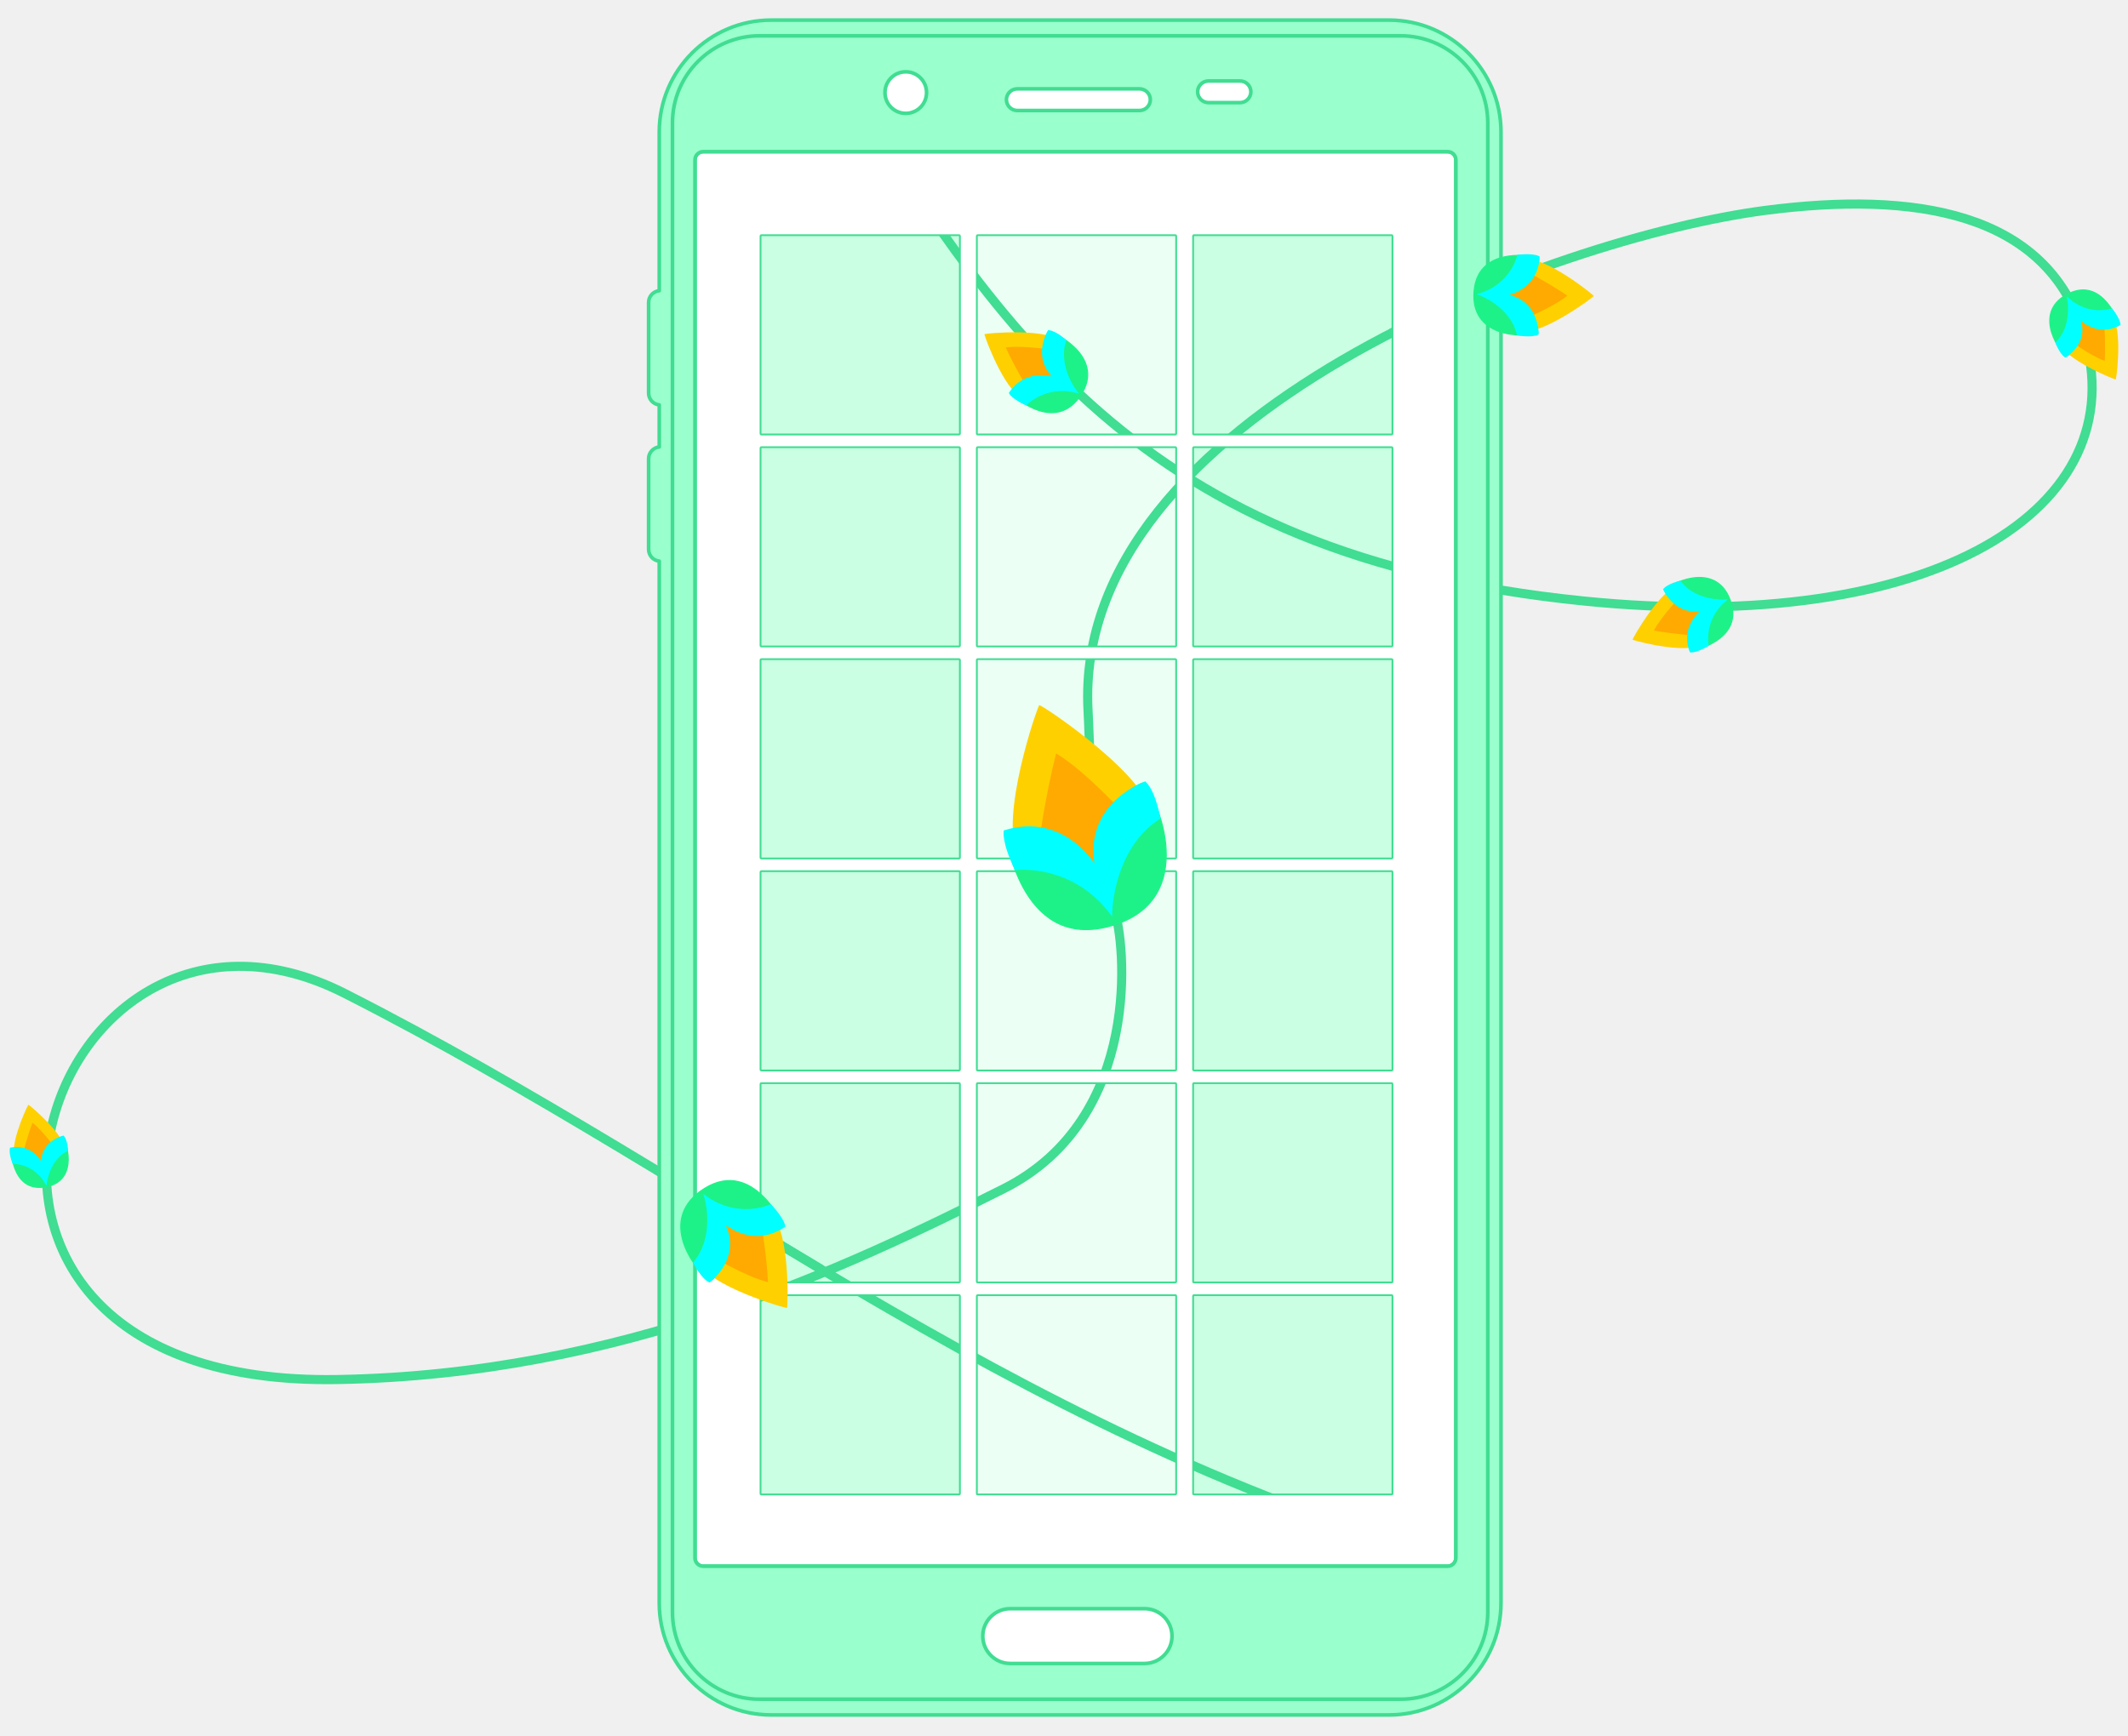
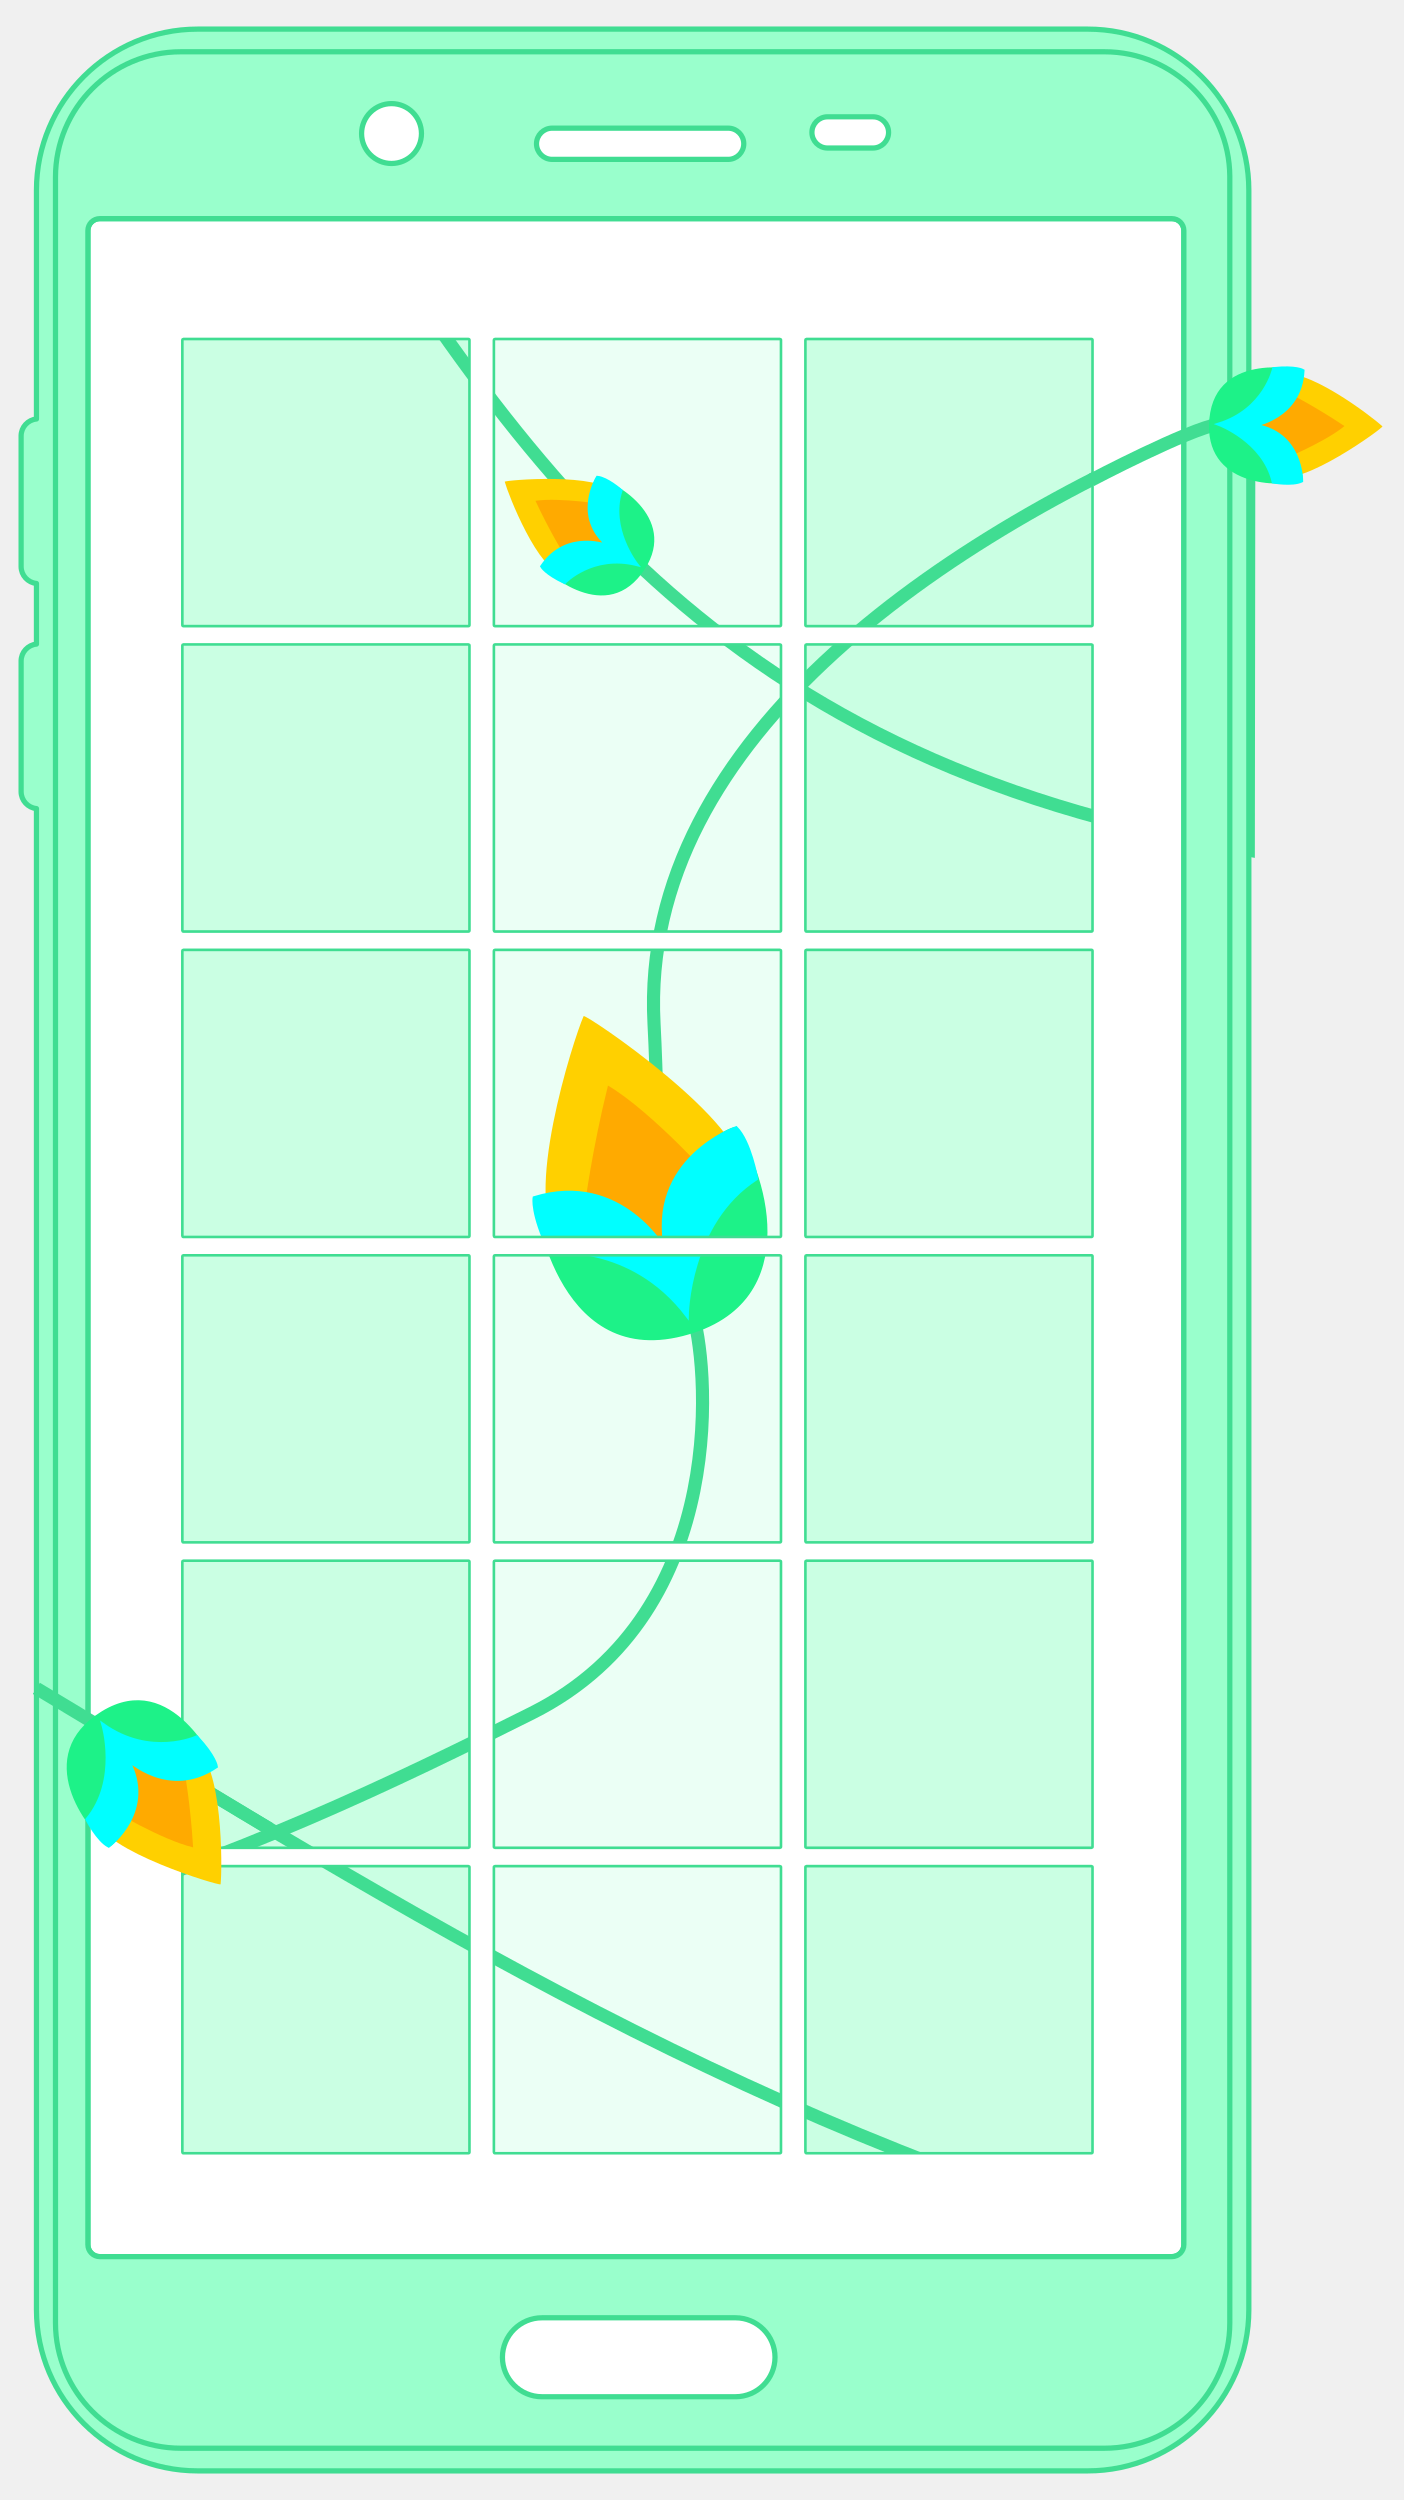
- <svg xmlns="http://www.w3.org/2000/svg" version="1.1" x="0px" y="0px" width="2336.364px" height="1905.662px" viewBox="0 0 2336.364 1905.662" enable-background="new 0 0 2336.364 1905.662" xml:space="preserve">
+ <svg xmlns="http://www.w3.org/2000/svg" version="1.1" id="Layer_1" x="0px" y="0px" width="1069.879px" height="1905.662px" viewBox="700.682 0 1069.879 1905.662" enable-background="new 700.682 0 1069.879 1905.662" xml:space="preserve">
  <g>
-     <rect id="back-col-2" x="754.056" y="152.5" fill="#EBFFF5" stroke="#40DD92" stroke-linecap="round" stroke-linejoin="round" stroke-miterlimit="10" width="859" height="1582">
- 		</rect>
-     <rect id="back-col-3" x="762.056" y="152.5" fill="#CAFFE3" stroke="#D9F8E9" stroke-linecap="round" stroke-linejoin="round" stroke-miterlimit="10" width="295" height="1563">
- 		</rect>
-     <rect id="back-col-1" x="1307.056" y="162.5" fill="#CAFFE3" stroke="#D9F8E9" stroke-linecap="round" stroke-linejoin="round" stroke-miterlimit="10" width="295" height="1563">
- 		</rect>
+     <rect id="back-col-2" x="758.716" y="152.623" fill="#EBFFF5" stroke="#40DD92" stroke-linecap="round" stroke-linejoin="round" stroke-miterlimit="10" width="859" height="1582" />
+     <rect id="back-col-3" x="766.716" y="152.623" fill="#CAFFE3" stroke="#D9F8E9" stroke-linecap="round" stroke-linejoin="round" stroke-miterlimit="10" width="295" height="1563" />
+     <rect id="back-col-1" x="1311.716" y="162.623" fill="#CAFFE3" stroke="#D9F8E9" stroke-linecap="round" stroke-linejoin="round" stroke-miterlimit="10" width="295" height="1563" />
    <g id="lines_1_">
-       <path fill="none" stroke="#40DD92" stroke-width="10" stroke-miterlimit="10" d="M1647.556,311c0,0-81,36-120,55" />
-       <path fill="none" stroke="#40DD92" stroke-width="10" stroke-miterlimit="10" d="M908.898,62.477    C1095.274,358.712,1245.064,610.01,1738.556,660c385,39,608-102,549-294c-41.257-134.26-187-156-349-135    c-230.046,29.821-761,225-744,549c4.497,85.715-1,135,29,220c11.481,32.53,33,228-122.085,305.703    C928.547,1392.344,683.528,1509.604,370.556,1515c-519.201,8.952-323.906-592.462,8-424    c414.589,210.429,760.153,503.373,1254.067,630.963" />
-       <line fill="none" stroke="#40DD92" stroke-width="10" stroke-miterlimit="10" x1="723.814" y1="1286.841" x2="901.427" y2="1393.903" />
-       <path fill="none" stroke="#40DD92" stroke-width="10" stroke-miterlimit="10" d="M1527.556,366c0,0,74-39,98-43" />
-     </g>
-     <g id="Phone">
-       <path fill="#FFFFFF" stroke="#40DD92" stroke-width="2" stroke-linecap="round" stroke-linejoin="round" stroke-miterlimit="10" d="    M752.595,161.885V1725.74l881.972-5.255l-10.51-1558.6H752.595z M1073.211,1641.203c-0.392,0-0.716-0.324-0.716-0.716v-217.405    c0-0.409,0.324-0.716,0.716-0.716h217.405c0.392,0,0.716,0.307,0.716,0.716v217.405c0,0.392-0.324,0.716-0.716,0.716H1073.211z     M835.017,957.456c0-0.392,0.324-0.716,0.716-0.716h217.405c0.409,0,0.734,0.324,0.734,0.716v217.405    c0,0.392-0.324,0.716-0.734,0.716H835.734c-0.392,0-0.716-0.324-0.716-0.716V957.456z M835.017,1190.26    c0-0.392,0.324-0.716,0.716-0.716h217.405c0.409,0,0.734,0.324,0.734,0.716v217.405c0,0.409-0.324,0.716-0.734,0.716H835.734    c-0.392,0-0.716-0.307-0.716-0.716V1190.26z M835.017,1423.082c0-0.409,0.324-0.716,0.716-0.716h217.405    c0.409,0,0.734,0.307,0.734,0.716v217.405c0,0.392-0.324,0.716-0.734,0.716H835.734c-0.392,0-0.716-0.324-0.716-0.716V1423.082z     M835.017,259.008c0-0.392,0.324-0.716,0.716-0.716h217.405c0.409,0,0.734,0.324,0.734,0.716v217.405    c0,0.409-0.324,0.733-0.734,0.733H835.734c-0.392,0-0.716-0.324-0.716-0.733V259.008z M1073.211,477.146    c-0.392,0-0.716-0.324-0.716-0.733V259.008c0-0.392,0.324-0.716,0.716-0.716h217.405c0.392,0,0.716,0.324,0.716,0.716v217.405    c0,0.409-0.324,0.733-0.716,0.733H1073.211z M1309.955,491.829c0-0.392,0.324-0.716,0.716-0.716h217.405    c0.409,0,0.733,0.324,0.733,0.716v217.405c0,0.392-0.324,0.716-0.733,0.716h-217.405c-0.392,0-0.716-0.324-0.716-0.716V491.829z     M1528.81,476.413c0,0.409-0.324,0.733-0.733,0.733h-217.405c-0.392,0-0.716-0.324-0.716-0.733V259.008    c0-0.392,0.324-0.716,0.716-0.716h217.405c0.409,0,0.733,0.324,0.733,0.716V476.413z M1072.495,491.829    c0-0.392,0.324-0.716,0.716-0.716h217.405c0.392,0,0.716,0.324,0.716,0.716v217.405c0,0.392-0.324,0.716-0.716,0.716h-217.405    c-0.392,0-0.716-0.324-0.716-0.716V491.829z M1072.495,724.634c0-0.392,0.324-0.716,0.716-0.716h217.405    c0.392,0,0.716,0.324,0.716,0.716v217.405c0,0.409-0.324,0.733-0.716,0.733h-217.405c-0.392,0-0.716-0.324-0.716-0.733V724.634z     M1290.616,1175.577h-217.405c-0.392,0-0.716-0.324-0.716-0.716V957.456c0-0.392,0.324-0.716,0.716-0.716h217.405    c0.392,0,0.716,0.324,0.716,0.716v217.405C1291.332,1175.253,1291.008,1175.577,1290.616,1175.577z M1291.332,1190.26v217.405    c0,0.409-0.324,0.716-0.716,0.716h-217.405c-0.392,0-0.716-0.307-0.716-0.716V1190.26c0-0.392,0.324-0.716,0.716-0.716h217.405    C1291.008,1189.544,1291.332,1189.868,1291.332,1190.26z M1309.955,1423.082c0-0.409,0.324-0.716,0.716-0.716h217.405    c0.409,0,0.733,0.307,0.733,0.716v217.405c0,0.392-0.324,0.716-0.733,0.716h-217.405c-0.392,0-0.716-0.324-0.716-0.716V1423.082z     M1528.077,1408.381h-217.405c-0.392,0-0.716-0.307-0.716-0.716V1190.26c0-0.392,0.324-0.716,0.716-0.716h217.405    c0.409,0,0.733,0.324,0.733,0.716v217.405C1528.81,1408.074,1528.486,1408.381,1528.077,1408.381z M1528.81,1174.861    c0,0.392-0.324,0.716-0.733,0.716h-217.405c-0.392,0-0.716-0.324-0.716-0.716V957.456c0-0.392,0.324-0.716,0.716-0.716h217.405    c0.409,0,0.733,0.324,0.733,0.716V1174.861z M1528.81,942.039c0,0.409-0.324,0.733-0.733,0.733h-217.405    c-0.392,0-0.716-0.324-0.716-0.733V724.634c0-0.392,0.324-0.716,0.716-0.716h217.405c0.409,0,0.733,0.324,0.733,0.716V942.039z     M835.734,709.951c-0.392,0-0.716-0.324-0.716-0.716V491.829c0-0.392,0.324-0.716,0.716-0.716h217.405    c0.409,0,0.734,0.324,0.734,0.716v217.405c0,0.392-0.324,0.716-0.734,0.716H835.734z M835.017,724.634    c0-0.392,0.324-0.716,0.716-0.716h217.405c0.409,0,0.734,0.324,0.734,0.716V883.72v58.318c0,0.409-0.324,0.733-0.734,0.733    H835.734c-0.392,0-0.716-0.324-0.716-0.733V724.634z" />
-       <path fill="#99FFCC" stroke="#40DD92" stroke-width="4" stroke-linecap="round" stroke-linejoin="round" stroke-miterlimit="10" d="    M1525.197,22.074H846.593c-67.529,0-122.779,55.232-122.779,122.761v174.42c-6.534,0.648-11.702,6.201-11.702,12.91v99.551    c0,6.727,5.168,12.28,11.702,12.928v46.193c-6.534,0.666-11.702,6.201-11.702,12.928v99.551c0,6.727,5.168,12.28,11.702,12.928    v1144.338c0,67.512,55.25,122.761,122.779,122.761h678.604c67.512,0,122.762-55.25,122.762-122.761V144.835    C1647.959,77.306,1592.709,22.074,1525.197,22.074z M763.018,175.631c0-5.01,4.082-9.091,9.091-9.091h817.236    c5.027,0,9.091,4.082,9.091,9.091v1535.29c0,5.027-4.064,9.109-9.091,9.109H772.11c-5.01,0-9.091-4.082-9.091-9.109V175.631z" />
-       <g>
-         <path fill="#99FFCC" stroke="#40DD92" stroke-width="4" stroke-linecap="round" stroke-linejoin="round" stroke-miterlimit="10" d="     M1537.968,39.346H833.823c-52.534,0-95.505,42.97-95.505,95.505v1635.734c0,52.517,42.97,95.487,95.505,95.487h704.144     c52.517,0,95.487-42.97,95.487-95.487V134.29C1633.139,82.018,1590.292,39.346,1537.968,39.346z M1598.437,1710.921     c0,5.027-4.064,9.109-9.091,9.109H772.11c-5.01,0-9.091-4.082-9.091-9.109V175.631c0-5.01,4.082-9.091,9.091-9.091h817.236     c5.027,0,9.091,4.082,9.091,9.091V1710.921z" />
-         <path fill="#FFFFFF" stroke="#40DD92" stroke-width="4" stroke-linecap="round" stroke-linejoin="round" stroke-miterlimit="10" d="     M1256.691,1826.827H1109.1c-16.549,0-30.09-13.54-30.09-30.09l0,0c0-16.549,13.54-30.09,30.09-30.09h147.591     c16.549,0,30.09,13.54,30.09,30.09l0,0C1286.781,1813.286,1273.241,1826.827,1256.691,1826.827z" />
-         <circle fill="#FFFFFF" stroke="#40DD92" stroke-width="4" stroke-linecap="round" stroke-linejoin="round" stroke-miterlimit="10" cx="994.461" cy="101.671" r="22.825" />
-         <path fill="#FFFFFF" stroke="#40DD92" stroke-width="4" stroke-linecap="round" stroke-linejoin="round" stroke-miterlimit="10" d="     M1251.071,121.376h-134.185c-6.547,0-11.904-5.357-11.904-11.904v0c0-6.547,5.357-11.904,11.904-11.904h134.185     c6.547,0,11.904,5.357,11.904,11.904v0C1262.974,116.019,1257.618,121.376,1251.071,121.376z" />
-         <path fill="#FFFFFF" stroke="#40DD92" stroke-width="4" stroke-linecap="round" stroke-linejoin="round" stroke-miterlimit="10" d="     M1361.449,112.719h-34.628c-6.547,0-11.904-5.357-11.904-11.904v0c0-6.547,5.357-11.904,11.904-11.904h34.628     c6.547,0,11.904,5.357,11.904,11.904v0C1373.352,107.362,1367.996,112.719,1361.449,112.719z" />
-       </g>
-     </g>
-     <g id="patel_6_">
-       <g>
-         <path fill="#FFD000" d="M31.076,1213.272c-3.577,6.156-22.643,49.073-13.513,60.234c14.506,17.733,46.346,10.339,52.093-12.097     C73.118,1247.895,31.538,1212.476,31.076,1213.272z" />
-         <path fill="#FFAA00" d="M25.716,1264.924c-0.425,0.914-0.114,2.341,0.037,3.338l0.001,20.697c0.255,1.674,1.32,3.114,2.846,3.847     l17.139,8.237c1.713,0.823,3.74,0.631,5.267-0.499l13.66-10.106c1.527-1.13,2.304-3.013,2.018-4.891l-3.003-19.716     c-0.173-1.138-0.725-2.185-1.567-2.972c0,0-15.137-21.299-26.479-29.838C29.275,1250.24,25.716,1264.924,25.716,1264.924z" />
-         <g>
-           <path fill="#1DF288" stroke="#1DF288" stroke-width="1.2" stroke-miterlimit="10" d="M12.199,1261.54      c0,0,0.203,47.126,36.253,42.107s26.972-44.716,20.231-55.174c0,0-18.996,3.288-21.853,35.732      C46.83,1284.204,35.178,1260.327,12.199,1261.54z" />
-           <path fill="#00FFFF" stroke="#00FFFF" stroke-width="2.5" stroke-miterlimit="10" d="M12.042,1261.499      c0,0-1.306,4.157,2.631,15.378c0,0,22.455-0.502,35.645,21.577c0,0,3.074-25.41,23.161-35.46c0,0-0.654-10.329-4.043-14.523      c0,0-25.47,5.883-22.915,31.696C46.521,1280.167,36.875,1256.844,12.042,1261.499z" />
-         </g>
-       </g>
-       <animate attributeType="CSS" attributeName="opacity" from="1" to="0" dur="1.0s" begin="0.0" repeatCount="indefinite" />
-     </g>
-     <g id="patel_5_">
-       <g>
-         <path fill="#FFD000" d="M1080.769,367.104c2.511,9.344,25.64,68.825,45.147,70.708c30.99,2.991,54.348-34.793,38.217-61.818     C1154.415,359.715,1080.445,365.896,1080.769,367.104z" />
-         <path fill="#FFAA00" d="M1125.447,421.731c0.475,1.285,2.148,2.352,3.255,3.16l19.96,19.817c1.858,1.357,4.267,1.708,6.435,0.939     l24.354-8.641c2.434-0.863,4.189-3.002,4.562-5.557l3.334-22.85c0.373-2.555-0.699-5.107-2.784-6.629l-21.888-15.983     c-1.264-0.923-2.802-1.393-4.366-1.335c0,0-35.033-5.798-54.128-3.037C1114.695,404.239,1125.447,421.731,1125.447,421.731z" />
-         <g>
-           <path fill="#1DF288" stroke="#1DF288" stroke-width="1.2" stroke-miterlimit="10" d="M1109.24,431.526      c0,0,45.639,44.93,75.319,5.36s-17.294-68.828-33.834-72.341c0,0-15.018,21.466,13.532,55.288      C1164.257,419.833,1130.074,408.206,1109.24,431.526z" />
-           <path fill="#00FFFF" stroke="#00FFFF" stroke-width="2.5" stroke-miterlimit="10" d="M1109.05,431.638      c0,0,2.758,5.24,17.349,12.188c0,0,21.018-22.134,54.94-13.712c0,0-21.559-27.296-12.017-56.289c0,0-10.587-9.26-17.876-10.007      c0,0-18.716,30.195,8.622,52.448C1160.068,416.266,1128.34,403.233,1109.05,431.638z" />
-         </g>
-       </g>
-       <animate attributeType="CSS" attributeName="opacity" from="1" to="0" dur="1.1s" begin="0.1" repeatCount="indefinite" />
+       <path fill="none" stroke="#40DD92" stroke-width="10" stroke-miterlimit="10" d="M1652.216,311.123c0,0-81,36-120,55" />
+       <path fill="none" stroke="#40DD92" stroke-width="10" stroke-miterlimit="10" d="M728.474,1286.962    c280.046,169.209,556.739,344.175,908.809,435.124" />
+       <path fill="none" stroke="#40DD92" stroke-width="10" stroke-miterlimit="10" d="M913.558,62.6    c174.396,277.194,316.759,515.042,738.658,585.43l0.401-336.651c-226.755,90.082-464.874,250.074-453.401,468.744    c4.497,85.715-1,135,29,220c11.481,32.53,33,228-122.085,305.703c-101.383,50.796-227.547,112.117-377.657,155.249" />
    </g>
    <g id="patel_4_">
      <g>
-         <path fill="#FFD000" d="M1140.891,774.43c-7.962,18.026-47.312,141.901-18.789,169.818     c45.315,44.353,130.645,14.296,139.608-49.173C1267.108,856.843,1141.919,772.101,1140.891,774.43z" />
-         <path fill="#FFAA00" d="M1141.911,918.152c-0.889,2.645,0.4,6.476,1.122,9.171l6.32,56.933c1.212,4.526,4.582,8.162,9.003,9.714     l49.661,17.427c4.962,1.741,10.48,0.594,14.337-2.981l34.491-31.969c3.857-3.575,5.419-8.99,4.058-14.07l-14.278-53.319     c-0.824-3.079-2.662-5.79-5.217-7.697c0,0-48.138-53.971-81.944-73.999C1147.219,876.674,1141.911,918.152,1141.911,918.152z" />
+         <path fill="#FFD000" d="M1145.551,774.553c-7.962,18.026-47.312,141.901-18.789,169.818     c45.315,44.353,130.645,14.296,139.608-49.173C1271.768,856.966,1146.579,772.224,1145.551,774.553z" />
+         <path fill="#FFAA00" d="M1146.571,918.275c-0.889,2.645,0.4,6.476,1.122,9.171l6.32,56.933c1.212,4.526,4.582,8.162,9.003,9.714     l49.661,17.427c4.962,1.741,10.48,0.594,14.337-2.981l34.491-31.969c3.857-3.575,5.419-8.99,4.058-14.07l-14.278-53.319     c-0.824-3.079-2.662-5.79-5.217-7.697c0,0-48.138-53.971-81.944-73.999C1151.879,876.797,1146.571,918.275,1146.571,918.275z" />
        <g>
-           <path fill="#1DF288" stroke="#1DF288" stroke-width="1.2" stroke-miterlimit="10" d="M1103.695,912.968      c0,0,14.939,129.575,112.575,104.766c97.636-24.809,60.55-131.238,38.815-157.948c0,0-51.25,14.842-49.209,104.96      C1205.876,964.746,1166.536,902.62,1103.695,912.968z" />
-           <path fill="#00FFFF" stroke="#00FFFF" stroke-width="2.5" stroke-miterlimit="10" d="M1103.249,912.903      c0,0-2.324,11.834,11.931,41.499c0,0,61.616-8.232,104.639,48.478c0,0,0.703-70.836,52.891-104.611      c0,0-4.952-28.215-15.554-38.716c0,0-68.27,23.955-53.364,94.183C1203.792,953.736,1170.141,892.519,1103.249,912.903z" />
+           <path fill="#1DF288" stroke="#1DF288" stroke-width="1.2" stroke-miterlimit="10" d="M1108.355,913.091      c0,0,14.939,129.575,112.575,104.766c97.636-24.809,60.55-131.238,38.815-157.948c0,0-51.25,14.842-49.209,104.96      C1210.536,964.869,1171.196,902.743,1108.355,913.091z" />
+           <path fill="#00FFFF" stroke="#00FFFF" stroke-width="2.5" stroke-miterlimit="10" d="M1107.909,913.026      c0,0-2.324,11.834,11.931,41.499c0,0,61.616-8.232,104.639,48.478c0,0,0.703-70.836,52.891-104.611      c0,0-4.952-28.215-15.554-38.716c0,0-68.27,23.955-53.364,94.183C1208.452,953.859,1174.801,892.642,1107.909,913.026z" />
        </g>
      </g>
    </g>
+     <g id="Phone">
+       <path fill="#FFFFFF" stroke="#40DD92" stroke-width="2" stroke-linecap="round" stroke-linejoin="round" stroke-miterlimit="10" d="    M757.255,162.008v1563.855l881.972-5.255l-10.51-1558.6L757.255,162.008L757.255,162.008z M1077.871,1641.326    c-0.392,0-0.716-0.324-0.716-0.716v-217.405c0-0.409,0.324-0.716,0.716-0.716h217.405c0.392,0,0.716,0.307,0.716,0.716v217.405    c0,0.392-0.324,0.716-0.716,0.716H1077.871z M839.677,957.579c0-0.392,0.324-0.716,0.716-0.716h217.405    c0.409,0,0.734,0.324,0.734,0.716v217.405c0,0.392-0.324,0.716-0.734,0.716H840.394c-0.392,0-0.716-0.324-0.716-0.716    L839.677,957.579L839.677,957.579z M839.677,1190.383c0-0.392,0.324-0.716,0.716-0.716h217.405c0.409,0,0.734,0.324,0.734,0.716    v217.405c0,0.409-0.324,0.716-0.734,0.716H840.394c-0.392,0-0.716-0.307-0.716-0.716L839.677,1190.383L839.677,1190.383z     M839.677,1423.205c0-0.409,0.324-0.716,0.716-0.716h217.405c0.409,0,0.734,0.307,0.734,0.716v217.405    c0,0.392-0.324,0.716-0.734,0.716H840.394c-0.392,0-0.716-0.324-0.716-0.716L839.677,1423.205L839.677,1423.205z M839.677,259.131    c0-0.392,0.324-0.716,0.716-0.716h217.405c0.409,0,0.734,0.324,0.734,0.716v217.405c0,0.409-0.324,0.733-0.734,0.733H840.394    c-0.392,0-0.716-0.324-0.716-0.733L839.677,259.131L839.677,259.131z M1077.871,477.269c-0.392,0-0.716-0.324-0.716-0.733V259.131    c0-0.392,0.324-0.716,0.716-0.716h217.405c0.392,0,0.716,0.324,0.716,0.716v217.405c0,0.409-0.324,0.733-0.716,0.733H1077.871z     M1314.615,491.952c0-0.392,0.324-0.716,0.716-0.716h217.405c0.409,0,0.733,0.324,0.733,0.716v217.405    c0,0.392-0.324,0.716-0.733,0.716h-217.405c-0.392,0-0.716-0.324-0.716-0.716V491.952z M1533.47,476.536    c0,0.409-0.324,0.733-0.733,0.733h-217.405c-0.392,0-0.716-0.324-0.716-0.733V259.131c0-0.392,0.324-0.716,0.716-0.716h217.405    c0.409,0,0.733,0.324,0.733,0.716V476.536z M1077.155,491.952c0-0.392,0.324-0.716,0.716-0.716h217.405    c0.392,0,0.716,0.324,0.716,0.716v217.405c0,0.392-0.324,0.716-0.716,0.716h-217.405c-0.392,0-0.716-0.324-0.716-0.716V491.952z     M1077.155,724.757c0-0.392,0.324-0.716,0.716-0.716h217.405c0.392,0,0.716,0.324,0.716,0.716v217.405    c0,0.409-0.324,0.733-0.716,0.733h-217.405c-0.392,0-0.716-0.324-0.716-0.733V724.757z M1295.276,1175.7h-217.405    c-0.392,0-0.716-0.324-0.716-0.716V957.579c0-0.392,0.324-0.716,0.716-0.716h217.405c0.392,0,0.716,0.324,0.716,0.716v217.405    C1295.992,1175.376,1295.668,1175.7,1295.276,1175.7z M1295.992,1190.383v217.405c0,0.409-0.324,0.716-0.716,0.716h-217.405    c-0.392,0-0.716-0.307-0.716-0.716v-217.405c0-0.392,0.324-0.716,0.716-0.716h217.405    C1295.668,1189.667,1295.992,1189.991,1295.992,1190.383z M1314.615,1423.205c0-0.409,0.324-0.716,0.716-0.716h217.405    c0.409,0,0.733,0.307,0.733,0.716v217.405c0,0.392-0.324,0.716-0.733,0.716h-217.405c-0.392,0-0.716-0.324-0.716-0.716V1423.205z     M1532.737,1408.504h-217.405c-0.392,0-0.716-0.307-0.716-0.716v-217.405c0-0.392,0.324-0.716,0.716-0.716h217.405    c0.409,0,0.733,0.324,0.733,0.716v217.405C1533.47,1408.197,1533.146,1408.504,1532.737,1408.504z M1533.47,1174.984    c0,0.392-0.324,0.716-0.733,0.716h-217.405c-0.392,0-0.716-0.324-0.716-0.716V957.579c0-0.392,0.324-0.716,0.716-0.716h217.405    c0.409,0,0.733,0.324,0.733,0.716V1174.984z M1533.47,942.162c0,0.409-0.324,0.733-0.733,0.733h-217.405    c-0.392,0-0.716-0.324-0.716-0.733V724.757c0-0.392,0.324-0.716,0.716-0.716h217.405c0.409,0,0.733,0.324,0.733,0.716V942.162z     M840.394,710.074c-0.392,0-0.716-0.324-0.716-0.716V491.952c0-0.392,0.324-0.716,0.716-0.716h217.405    c0.409,0,0.734,0.324,0.734,0.716v217.405c0,0.392-0.324,0.716-0.734,0.716L840.394,710.074L840.394,710.074z M839.677,724.757    c0-0.392,0.324-0.716,0.716-0.716h217.405c0.409,0,0.734,0.324,0.734,0.716v159.086v58.318c0,0.409-0.324,0.733-0.734,0.733    H840.394c-0.392,0-0.716-0.324-0.716-0.733L839.677,724.757L839.677,724.757z" />
+       <path fill="#99FFCC" stroke="#40DD92" stroke-width="4" stroke-linecap="round" stroke-linejoin="round" stroke-miterlimit="10" d="    M1529.857,22.197H851.253c-67.529,0-122.779,55.232-122.779,122.761v174.42c-6.534,0.648-11.702,6.201-11.702,12.91v99.551    c0,6.727,5.168,12.28,11.702,12.928v46.193c-6.534,0.666-11.702,6.201-11.702,12.928v99.551c0,6.727,5.168,12.28,11.702,12.928    v1144.338c0,67.512,55.25,122.761,122.779,122.761h678.604c67.512,0,122.762-55.25,122.762-122.761V144.958    C1652.619,77.429,1597.369,22.197,1529.857,22.197z M767.678,175.754c0-5.01,4.082-9.091,9.091-9.091h817.236    c5.027,0,9.091,4.082,9.091,9.091v1535.29c0,5.027-4.064,9.109-9.091,9.109H776.77c-5.01,0-9.091-4.082-9.091-9.109    L767.678,175.754L767.678,175.754z" />
+       <g>
+         <path fill="#99FFCC" stroke="#40DD92" stroke-width="4" stroke-linecap="round" stroke-linejoin="round" stroke-miterlimit="10" d="     M1542.628,39.469H838.483c-52.534,0-95.505,42.97-95.505,95.505v1635.734c0,52.517,42.97,95.487,95.505,95.487h704.144     c52.517,0,95.487-42.97,95.487-95.487V134.413C1637.799,82.141,1594.952,39.469,1542.628,39.469z M1603.097,1711.044     c0,5.027-4.064,9.109-9.091,9.109H776.77c-5.01,0-9.091-4.082-9.091-9.109V175.754c0-5.01,4.082-9.091,9.091-9.091h817.236     c5.027,0,9.091,4.082,9.091,9.091L1603.097,1711.044L1603.097,1711.044z" />
+         <path fill="#FFFFFF" stroke="#40DD92" stroke-width="4" stroke-linecap="round" stroke-linejoin="round" stroke-miterlimit="10" d="     M1261.351,1826.95H1113.76c-16.549,0-30.09-13.54-30.09-30.09l0,0c0-16.549,13.54-30.09,30.09-30.09h147.591     c16.549,0,30.09,13.54,30.09,30.09l0,0C1291.441,1813.409,1277.901,1826.95,1261.351,1826.95z" />
+         <circle fill="#FFFFFF" stroke="#40DD92" stroke-width="4" stroke-linecap="round" stroke-linejoin="round" stroke-miterlimit="10" cx="999.121" cy="101.794" r="22.825" />
+         <path fill="#FFFFFF" stroke="#40DD92" stroke-width="4" stroke-linecap="round" stroke-linejoin="round" stroke-miterlimit="10" d="     M1255.731,121.499h-134.185c-6.547,0-11.904-5.357-11.904-11.904l0,0c0-6.547,5.357-11.904,11.904-11.904h134.185     c6.547,0,11.904,5.357,11.904,11.904l0,0C1267.634,116.142,1262.278,121.499,1255.731,121.499z" />
+         <path fill="#FFFFFF" stroke="#40DD92" stroke-width="4" stroke-linecap="round" stroke-linejoin="round" stroke-miterlimit="10" d="     M1366.109,112.842h-34.628c-6.547,0-11.904-5.357-11.904-11.904l0,0c0-6.547,5.357-11.904,11.904-11.904h34.628     c6.547,0,11.904,5.357,11.904,11.904l0,0C1378.012,107.485,1372.656,112.842,1366.109,112.842z" />
+       </g>
+     </g>
+     <line fill="none" stroke="#40DD92" stroke-width="10" stroke-miterlimit="10" x1="728.474" y1="1286.964" x2="906.087" y2="1394.026" />
+     <path fill="none" stroke="#40DD92" stroke-width="10" stroke-miterlimit="10" d="M1532.216,366.123c0,0,74-39,98-43" />
+     <g id="patel_5_">
+       <g>
+         <path fill="#FFD000" d="M1085.429,367.227c2.511,9.344,25.64,68.825,45.147,70.708c30.99,2.991,54.348-34.793,38.217-61.818     C1159.075,359.838,1085.105,366.019,1085.429,367.227z" />
+         <path fill="#FFAA00" d="M1130.107,421.854c0.475,1.285,2.148,2.352,3.255,3.16l19.96,19.817c1.858,1.357,4.267,1.708,6.435,0.939     l24.354-8.641c2.434-0.863,4.189-3.002,4.562-5.557l3.334-22.85c0.373-2.555-0.699-5.107-2.784-6.629l-21.888-15.983     c-1.264-0.923-2.802-1.393-4.366-1.335c0,0-35.033-5.798-54.128-3.037C1119.355,404.362,1130.107,421.854,1130.107,421.854z" />
+         <g>
+           <path fill="#1DF288" stroke="#1DF288" stroke-width="1.2" stroke-miterlimit="10" d="M1113.9,431.649      c0,0,45.639,44.93,75.319,5.36s-17.294-68.828-33.834-72.341c0,0-15.018,21.466,13.532,55.288      C1168.917,419.956,1134.734,408.329,1113.9,431.649z" />
+           <path fill="#00FFFF" stroke="#00FFFF" stroke-width="2.5" stroke-miterlimit="10" d="M1113.71,431.761      c0,0,2.758,5.24,17.349,12.188c0,0,21.018-22.134,54.94-13.712c0,0-21.559-27.296-12.017-56.289c0,0-10.587-9.26-17.876-10.007      c0,0-18.716,30.195,8.622,52.448C1164.728,416.389,1133,403.356,1113.71,431.761z" />
+         </g>
+       </g>
+       <animate fill="remove" attributeType="CSS" repeatCount="indefinite" additive="replace" accumulate="none" restart="always" to="0" from="1" dur="1.1s" begin="0.1" attributeName="opacity" calcMode="linear">
+ 			</animate>
+     </g>
    <g id="patel_3_">
      <g>
-         <path fill="#FFD000" d="M864.168,1436.219c1.4-12.25,1.844-93.57-20.391-104.936c-35.325-18.057-80.701,15.782-74.238,55.363     C773.431,1410.489,863.987,1437.802,864.168,1436.219z" />
-         <path fill="#FFAA00" d="M836.803,1350.559c0.039-1.745-1.444-3.794-2.377-5.269l-14.374-32.832     c-1.567-2.478-4.256-4.022-7.186-4.126l-32.908-1.165c-3.288-0.116-6.371,1.596-8.009,4.45l-14.651,25.517     c-1.638,2.853-1.563,6.379,0.195,9.16l18.455,29.191c1.066,1.686,2.668,2.963,4.549,3.626c0,0,38.802,23.277,62.724,28.947     C841.353,1376.323,836.803,1350.559,836.803,1350.559z" />
+         <path fill="#FFD000" d="M868.828,1436.342c1.4-12.25,1.844-93.57-20.391-104.936c-35.325-18.057-80.701,15.782-74.238,55.363     C778.091,1410.612,868.647,1437.925,868.828,1436.342z" />
+         <path fill="#FFAA00" d="M841.463,1350.682c0.039-1.745-1.444-3.794-2.377-5.269l-14.374-32.832     c-1.567-2.478-4.256-4.022-7.186-4.126l-32.908-1.165c-3.288-0.116-6.371,1.596-8.009,4.45l-14.651,25.517     c-1.638,2.853-1.563,6.379,0.195,9.16l18.455,29.191c1.066,1.686,2.668,2.963,4.549,3.626c0,0,38.802,23.277,62.724,28.947     C846.013,1376.446,841.463,1350.682,841.463,1350.682z" />
        <g>
-           <path fill="#1DF288" stroke="#1DF288" stroke-width="1.2" stroke-miterlimit="10" d="M860.595,1346.541      c0,0-33.046-74.618-86.749-41.623c-53.703,32.996-11.737,89.665,6.219,101.574c0,0,27.85-18.407,9.854-71.858      C789.92,1334.635,824.985,1364.421,860.595,1346.541z" />
-           <path fill="#00FFFF" stroke="#00FFFF" stroke-width="2.5" stroke-miterlimit="10" d="M860.873,1346.497      c0,0-0.815-7.502-14.852-22.568c0,0-35.273,16.388-71.529-9.478c0,0,12.767,42.444-12.119,72.334      c0,0,8.211,15.932,16.499,20.231c0,0,36.32-27.019,14.343-66.193C793.214,1340.824,824.711,1371.126,860.873,1346.497z" />
+           <path fill="#1DF288" stroke="#1DF288" stroke-width="1.2" stroke-miterlimit="10" d="M865.255,1346.664      c0,0-33.046-74.618-86.749-41.623c-53.703,32.996-11.737,89.665,6.219,101.574c0,0,27.85-18.407,9.854-71.858      C794.58,1334.758,829.645,1364.544,865.255,1346.664z" />
+           <path fill="#00FFFF" stroke="#00FFFF" stroke-width="2.5" stroke-miterlimit="10" d="M865.533,1346.62      c0,0-0.815-7.502-14.852-22.568c0,0-35.273,16.388-71.529-9.478c0,0,12.767,42.444-12.119,72.334      c0,0,8.211,15.932,16.499,20.231c0,0,36.32-27.019,14.343-66.193C797.874,1340.947,829.371,1371.249,865.533,1346.62z" />
        </g>
      </g>
-       <animate attributeType="CSS" attributeName="opacity" from="1" to="0" dur="1.3s" begin="0.3" repeatCount="indefinite" />
-     </g>
-     <g id="patel_2_">
-       <g>
-         <path fill="#FFD000" d="M2323.006,416.651c1.768-8.13,7.564-62.696-6.596-71.83c-22.496-14.511-55.247,5.14-53.584,32.15     C2263.828,393.242,2322.778,417.701,2323.006,416.651z" />
-         <path fill="#FFAA00" d="M2310.425,357.291c0.144-1.169-0.713-2.645-1.24-3.698l-7.431-23.014     c-0.884-1.77-2.586-2.988-4.546-3.256l-22.015-3.007c-2.2-0.3-4.385,0.641-5.678,2.446l-11.561,16.141     c-1.293,1.805-1.481,4.177-0.488,6.163l10.417,20.846c0.601,1.204,1.591,2.17,2.809,2.742c0,0,24.477,18.251,40.154,23.675     C2311.738,374.896,2310.425,357.291,2310.425,357.291z" />
-         <g>
-           <path fill="#1DF288" stroke="#1DF288" stroke-width="1.2" stroke-miterlimit="10" d="M2326.67,356.202      c0,0-17.142-52.331-55.427-33.809c-38.285,18.522-13.941,59.405-2.691,68.614c0,0,19.942-10.475,11.474-47.577      C2280.026,343.43,2301.554,365.798,2326.67,356.202z" />
-           <path fill="#00FFFF" stroke="#00FFFF" stroke-width="2.5" stroke-miterlimit="10" d="M2326.86,356.191      c0,0-0.04-5.091-8.446-16.155c0,0-24.789,8.618-47.382-11.199c0,0,5.702,29.359-13.026,47.744c0,0,4.435,11.251,9.709,14.698      c0,0,26.211-15.684,14.104-43.471C2281.819,347.808,2300.917,370.281,2326.86,356.191z" />
-         </g>
-       </g>
-       <animate attributeType="CSS" attributeName="opacity" from="1" to="0" dur="1.4s" begin="0.4" repeatCount="indefinite" />
-     </g>
-     <g id="patel_1_">
-       <g>
-         <path fill="#FFD000" d="M1792.475,702.561c8.406,3.041,65.695,16.989,77.441,3.21c18.66-21.891,2.398-59.572-26.606-61.65     C1825.838,642.87,1791.389,702.168,1792.475,702.561z" />
-         <path fill="#FFAA00" d="M1857.488,697.62c1.225,0.32,2.918-0.383,4.115-0.794l25.569-4.635c2.011-0.69,3.551-2.328,4.115-4.377     l6.339-23.018c0.633-2.3-0.058-4.762-1.796-6.396l-15.544-14.613c-1.738-1.634-4.238-2.172-6.494-1.398l-23.685,8.124     c-1.368,0.469-2.537,1.385-3.321,2.601c0,0-22.925,23.468-30.935,39.392C1838.551,696.51,1857.488,697.62,1857.488,697.62z" />
-         <g>
-           <path fill="#1DF288" stroke="#1DF288" stroke-width="1.2" stroke-miterlimit="10" d="M1856.333,715.077      c0,0,58.176-10.8,43.905-54.214c-14.271-43.414-61.282-23.312-72.693-12.643c0,0,8.315,22.732,49.036,18.999      C1876.581,667.219,1849.691,686.959,1856.333,715.077z" />
-           <path fill="#00FFFF" stroke="#00FFFF" stroke-width="2.5" stroke-miterlimit="10" d="M1856.317,715.28      c0,0,5.428,0.683,18.409-6.693c0,0-5.646-27.629,18.678-48.868c0,0-32.08,1.89-48.993-20.676c0,0-12.615,3.121-17.037,8.246      c0,0,12.969,30.15,44.288,21.215C1871.663,668.505,1845.007,685.642,1856.317,715.28z" />
-         </g>
-       </g>
-       <animate attributeType="CSS" attributeName="opacity" from="1" to="0" dur="1.5s" begin="0.5" repeatCount="indefinite" />
+       <animate fill="remove" attributeType="CSS" repeatCount="indefinite" additive="replace" accumulate="none" restart="always" to="0" from="1" dur="1.3s" begin="0.3" attributeName="opacity" calcMode="linear">
+ 			</animate>
    </g>
    <g id="patel">
      <g>
-         <path fill="#FFD000" d="M1749.8,324.909c-7.356-7.02-60.595-47.801-79.138-38.843c-29.459,14.232-29.806,60.91-0.568,76.369     C1687.707,371.748,1750.75,325.816,1749.8,324.909z" />
-         <path fill="#FFAA00" d="M1679.862,300.248c-1.128-0.894-3.213-0.939-4.648-1.061l-28.74-6.897     c-2.409-0.204-4.764,0.795-6.291,2.67l-17.151,21.054c-1.714,2.104-2.123,4.983-1.063,7.481l9.48,22.337     c1.06,2.498,3.415,4.204,6.119,4.432l28.379,2.402c1.639,0.139,3.276-0.279,4.649-1.185c0,0,34.622-13.919,50.26-26.822     C1699.065,310.085,1679.862,300.248,1679.862,300.248z" />
+         <path fill="#FFD000" d="M1754.46,325.032c-7.356-7.02-60.595-47.801-79.138-38.843c-29.459,14.232-29.806,60.91-0.568,76.369     C1692.367,371.871,1755.41,325.939,1754.46,325.032z" />
+         <path fill="#FFAA00" d="M1684.522,300.371c-1.128-0.894-3.213-0.939-4.648-1.061l-28.74-6.897     c-2.409-0.204-4.764,0.795-6.291,2.67l-17.151,21.054c-1.714,2.104-2.123,4.983-1.063,7.481l9.48,22.337     c1.06,2.498,3.415,4.204,6.119,4.432l28.379,2.402c1.639,0.139,3.276-0.279,4.649-1.185c0,0,34.622-13.919,50.26-26.822     C1703.725,310.208,1684.522,300.371,1684.522,300.371z" />
        <g>
-           <path fill="#1DF288" stroke="#1DF288" stroke-width="1.2" stroke-miterlimit="10" d="M1689.067,282.607      c0,0-65.507-15.428-70.555,36.305s53.102,52.36,69.871,46.485c0,0,1.766-27.473-42.333-42.256      C1646.05,323.141,1683.091,314.919,1689.067,282.607z" />
-           <path fill="#00FFFF" stroke="#00FFFF" stroke-width="2.5" stroke-miterlimit="10" d="M1689.176,282.402      c0,0-5.337-3.199-22.231-1.473c0,0-6.789,31.348-41.845,42.305c0,0,34.259,12.739,41.519,43.982c0,0,14.561,2.535,21.514-0.773      c0,0,0.322-37.329-36.374-42.386C1651.759,324.056,1687.362,318.437,1689.176,282.402z" />
+           <path fill="#1DF288" stroke="#1DF288" stroke-width="1.2" stroke-miterlimit="10" d="M1693.727,282.73      c0,0-65.507-15.428-70.555,36.305c-5.048,51.733,53.102,52.36,69.871,46.485c0,0,1.766-27.473-42.333-42.256      C1650.71,323.264,1687.751,315.042,1693.727,282.73z" />
+           <path fill="#00FFFF" stroke="#00FFFF" stroke-width="2.5" stroke-miterlimit="10" d="M1693.836,282.525      c0,0-5.337-3.199-22.231-1.473c0,0-6.789,31.348-41.845,42.305c0,0,34.259,12.739,41.519,43.982c0,0,14.561,2.535,21.514-0.773      c0,0,0.322-37.329-36.374-42.386C1656.419,324.179,1692.022,318.56,1693.836,282.525z" />
        </g>
      </g>
-       <animate attributeType="CSS" attributeName="opacity" from="1" to="0" dur="1.6s" begin="0.6" repeatCount="indefinite" />
+       <animate fill="remove" attributeType="CSS" repeatCount="indefinite" additive="replace" accumulate="none" restart="always" to="0" from="1" dur="1.6s" begin="0.6" attributeName="opacity" calcMode="linear">
+ 			</animate>
    </g>
  </g>
+   <g id="Alternate_hand_1_">
+ </g>
  <g id="Alternate_hand">
</g>
</svg>
